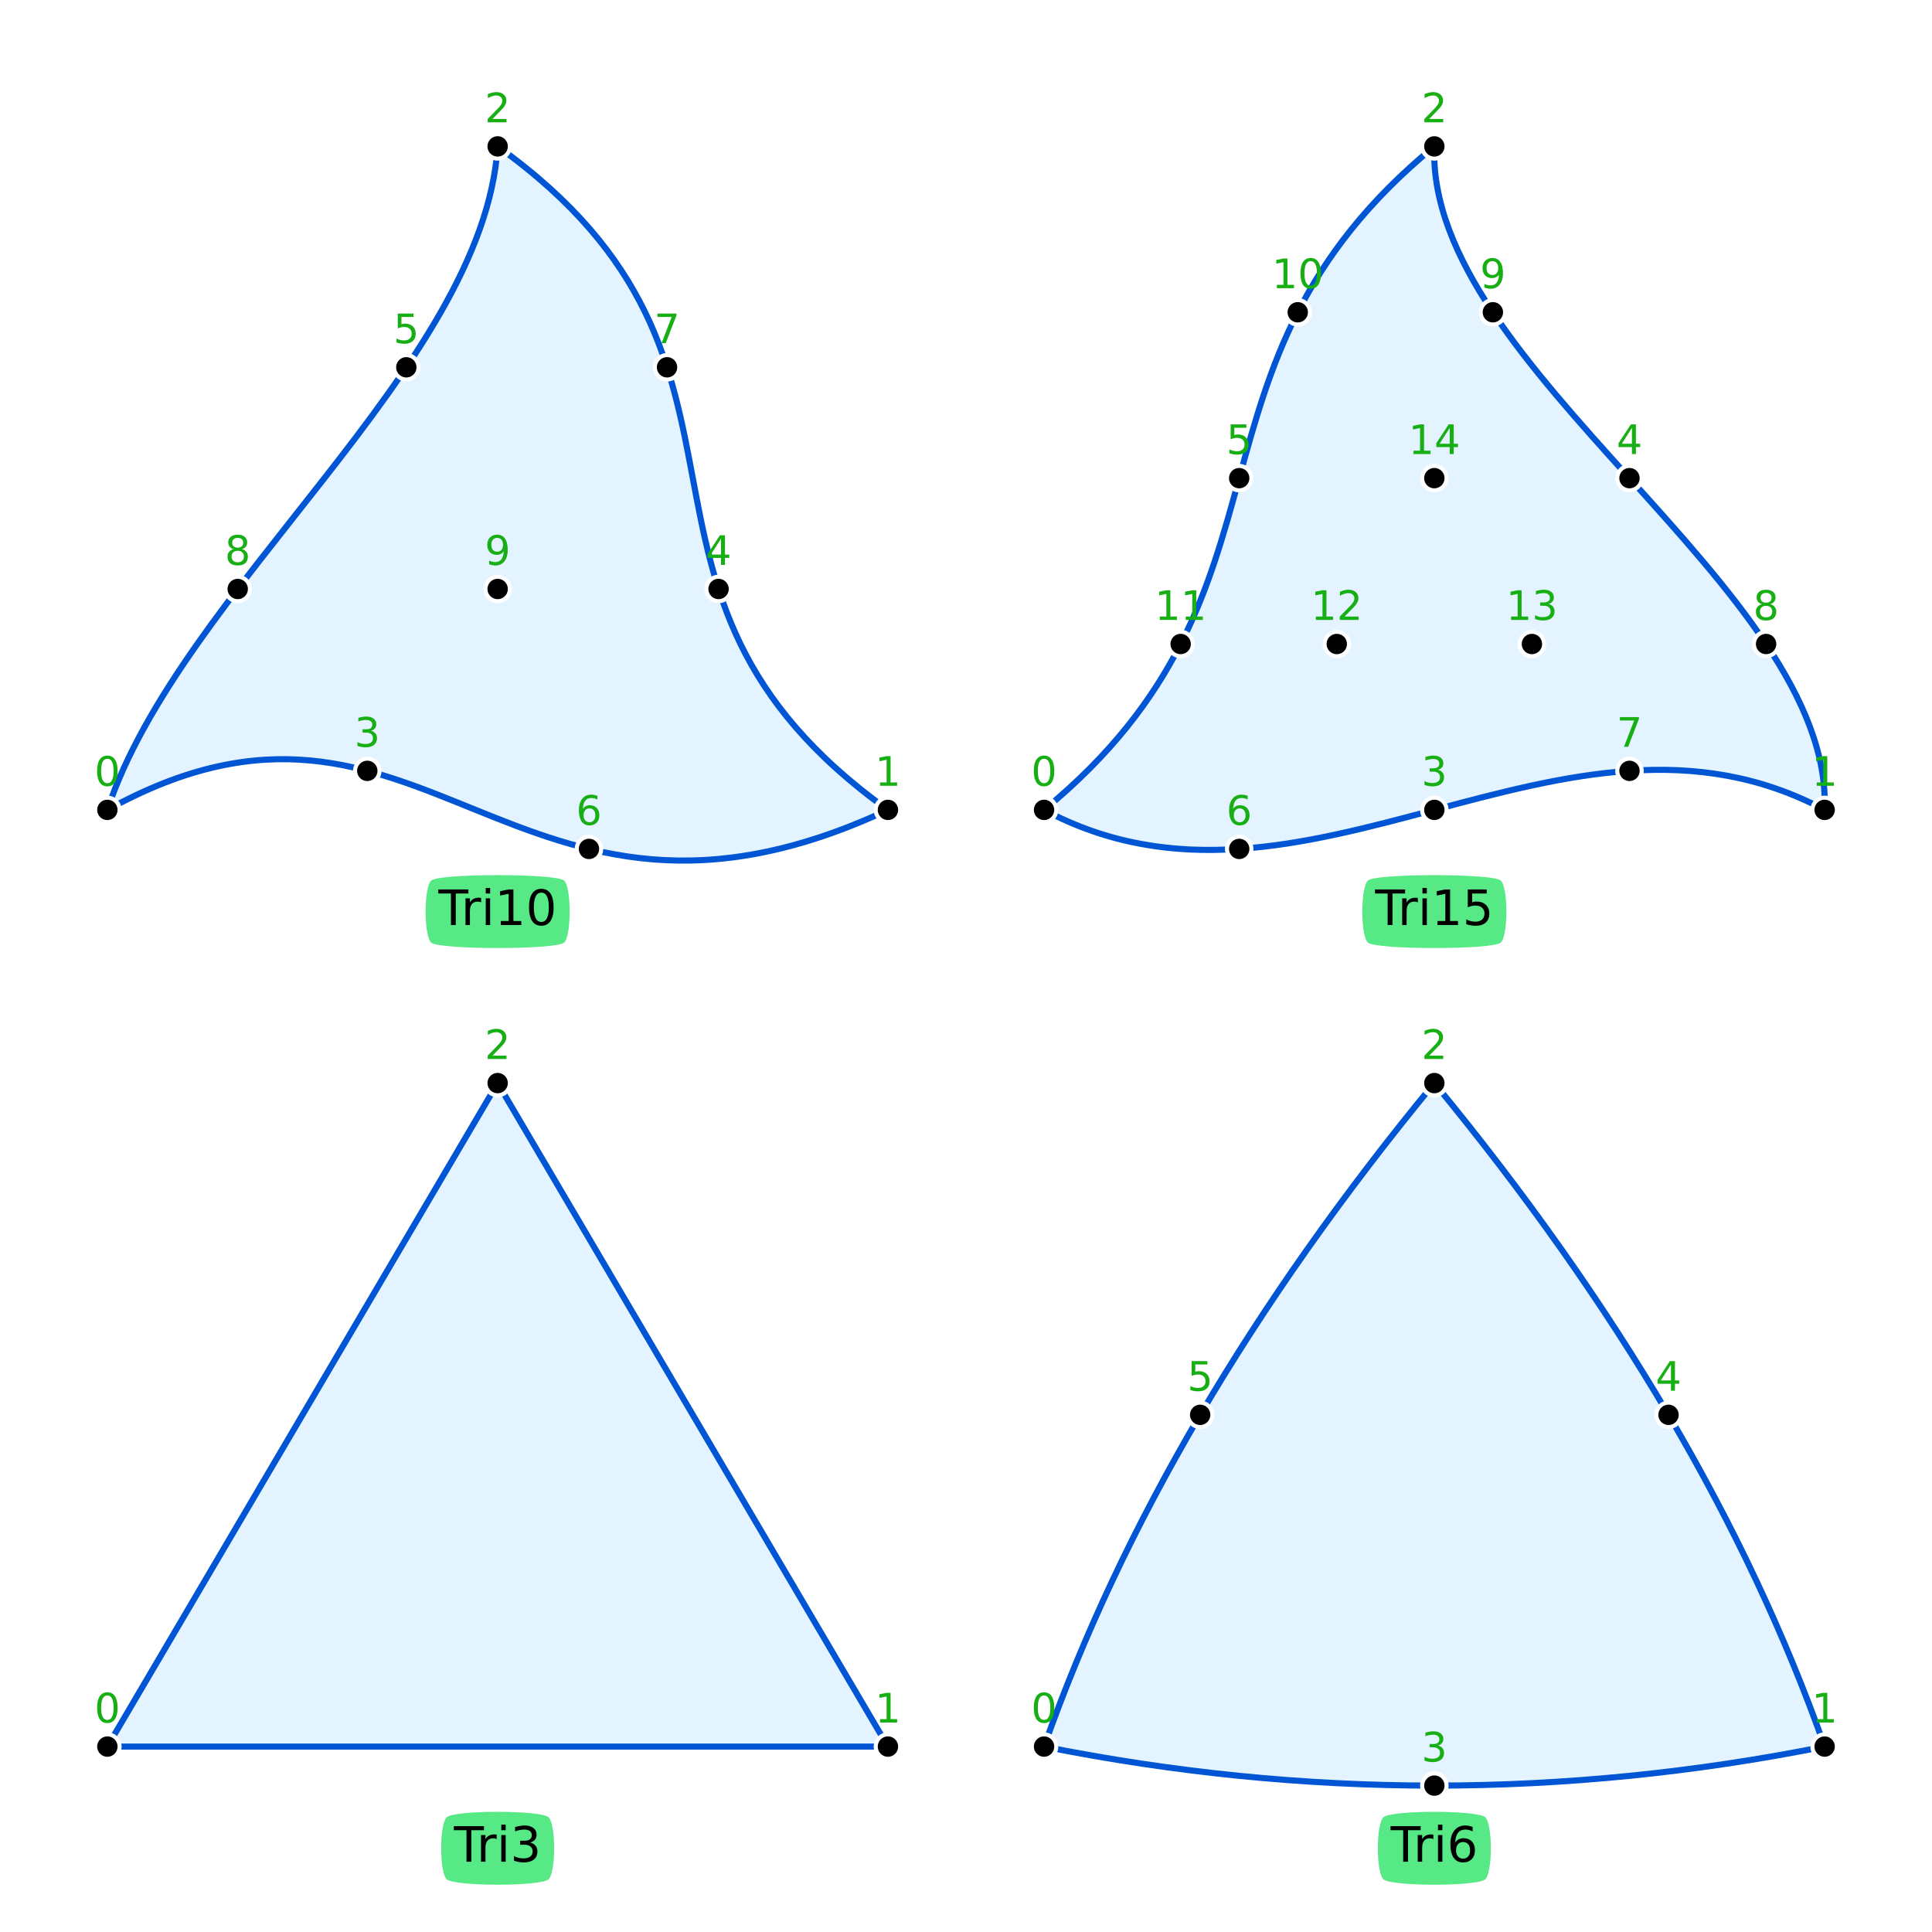
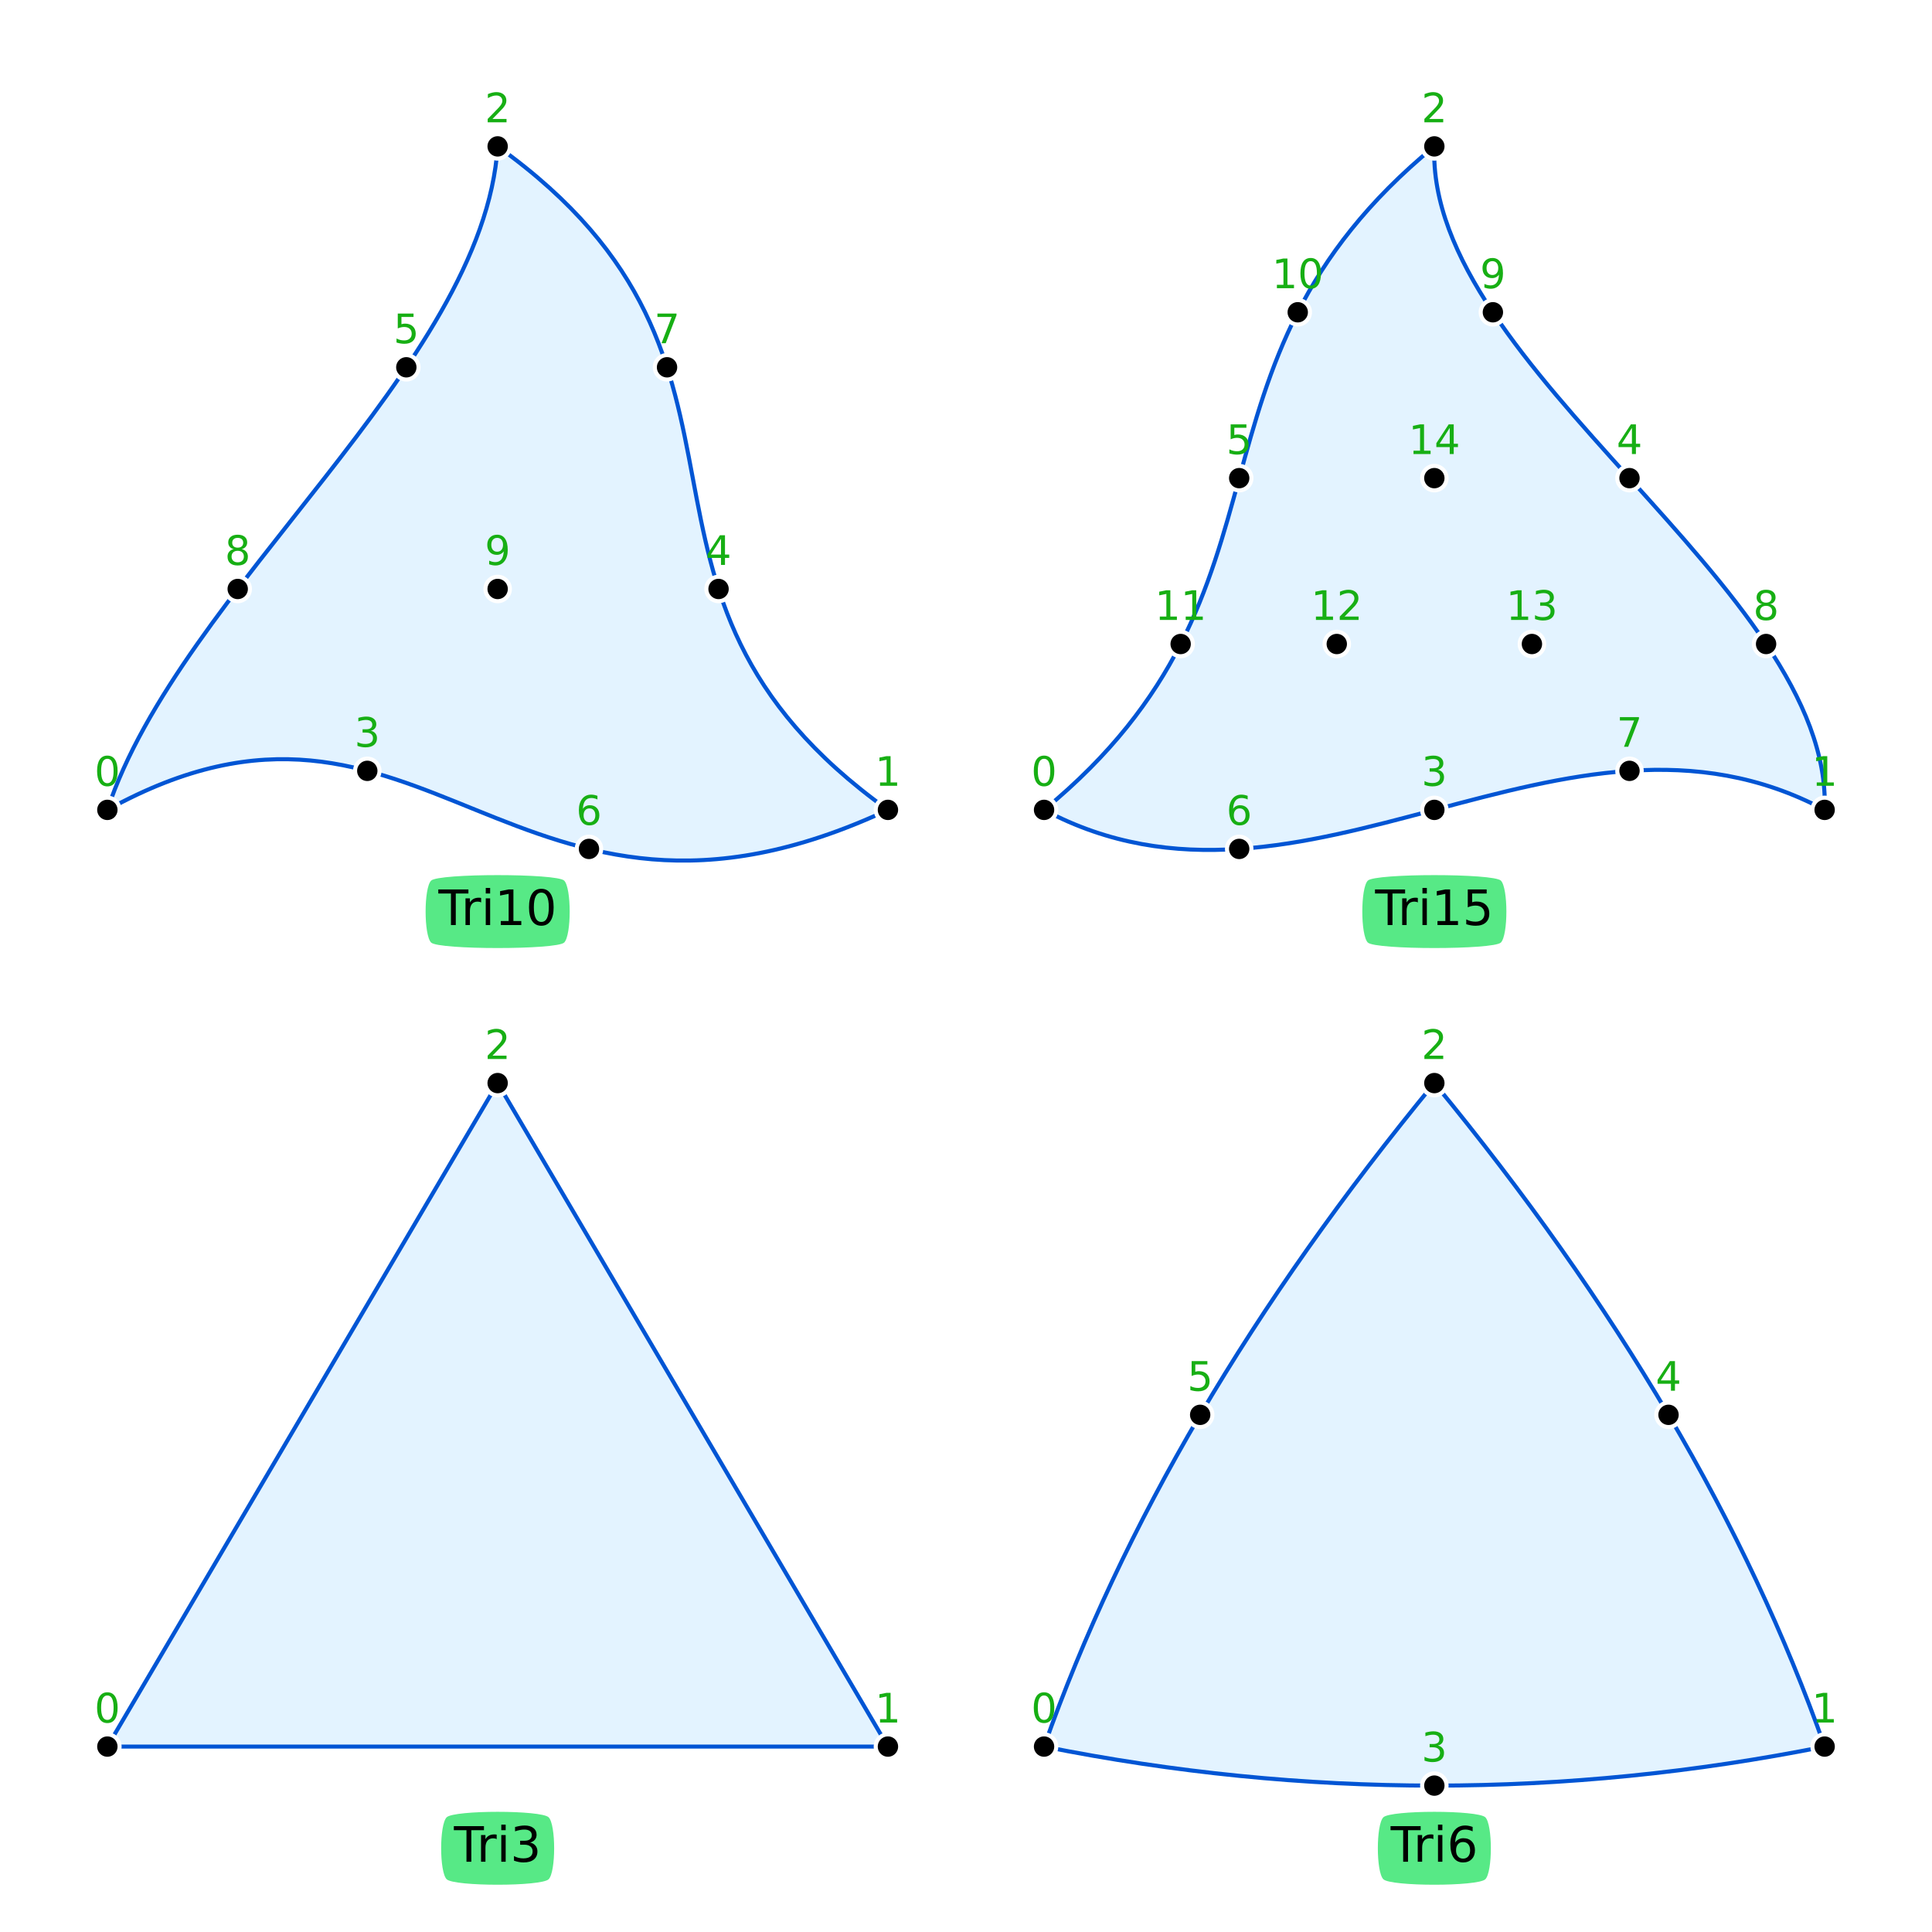
<svg xmlns="http://www.w3.org/2000/svg" xmlns:xlink="http://www.w3.org/1999/xlink" width="474.674pt" height="474.674pt" viewBox="0 0 474.674 474.674" version="1.1">
  <defs>
    <style type="text/css">*{stroke-linejoin: round; stroke-linecap: butt}</style>
  </defs>
  <g id="figure_1">
    <g id="patch_1">
      <path d="M 0 474.674  L 474.674 474.674  L 474.674 0  L 0 0  z " style="fill: #ffffff" />
    </g>
    <g id="axes_1">
      <g id="patch_2">
-         <path d="M 26.378 429.118  L 218.159 429.118  L 122.268 266.104  L 26.378 429.118  " style="fill: #e3f3ff; stroke: #0055d4; stroke-width: 1.5; stroke-linejoin: miter" />
+         <path d="M 26.378 429.118  L 218.159 429.118  L 122.268 266.104  L 26.378 429.118  " style="fill: #e3f3ff; stroke: #0055d4; stroke-linejoin: miter" />
      </g>
      <g id="patch_3">
-         <path d="M 256.515 429.118  Q 352.405 448.296 448.296 429.118  Q 419.529 347.611 352.405 266.104  Q 285.282 347.611 256.515 429.118  " style="fill: #e3f3ff; stroke: #0055d4; stroke-width: 1.5; stroke-linejoin: miter" />
+         <path d="M 256.515 429.118  Q 352.405 448.296 448.296 429.118  Q 419.529 347.611 352.405 266.104  Q 285.282 347.611 256.515 429.118  " style="fill: #e3f3ff; stroke: #0055d4; stroke-linejoin: miter" />
      </g>
      <g id="patch_4">
-         <path d="M 26.378 198.981  C 104.401 155.83 125.753 242.132 218.159 198.981  C 142.757 144.931 197.67 90.017 122.268 35.967  C 118.784 90.017 44.246 144.931 26.378 198.981  " style="fill: #e3f3ff; stroke: #0055d4; stroke-width: 1.5; stroke-linejoin: miter" />
+         <path d="M 26.378 198.981  C 104.401 155.83 125.753 242.132 218.159 198.981  C 142.757 144.931 197.67 90.017 122.268 35.967  C 118.784 90.017 44.246 144.931 26.378 198.981  " style="fill: #e3f3ff; stroke: #0055d4; stroke-linejoin: miter" />
      </g>
      <g id="patch_5">
-         <path d="M 256.515 198.981  C 320.442 233.075 384.369 164.886 448.296 198.981  C 450.427 144.643 350.275 90.305 352.405 35.967  C 286.348 90.305 322.573 144.643 256.515 198.981  " style="fill: #e3f3ff; stroke: #0055d4; stroke-width: 1.5; stroke-linejoin: miter" />
+         <path d="M 256.515 198.981  C 320.442 233.075 384.369 164.886 448.296 198.981  C 450.427 144.643 350.275 90.305 352.405 35.967  C 286.348 90.305 322.573 144.643 256.515 198.981  " style="fill: #e3f3ff; stroke: #0055d4; stroke-linejoin: miter" />
      </g>
      <g id="line2d_1">
        <defs>
-           <path id="m5000018d17" d="M 0 3  C 0.796 3 1.559 2.684 2.121 2.121  C 2.684 1.559 3 0.796 3 0  C 3 -0.796 2.684 -1.559 2.121 -2.121  C 1.559 -2.684 0.796 -3 0 -3  C -0.796 -3 -1.559 -2.684 -2.121 -2.121  C -2.684 -1.559 -3 -0.796 -3 0  C -3 0.796 -2.684 1.559 -2.121 2.121  C -1.559 2.684 -0.796 3 0 3  z " style="stroke: #ffffff" />
+           <path id="m9f7b88be5b" d="M 0 3  C 0.796 3 1.559 2.684 2.121 2.121  C 2.684 1.559 3 0.796 3 0  C 3 -0.796 2.684 -1.559 2.121 -2.121  C 1.559 -2.684 0.796 -3 0 -3  C -0.796 -3 -1.559 -2.684 -2.121 -2.121  C -2.684 -1.559 -3 -0.796 -3 0  C -3 0.796 -2.684 1.559 -2.121 2.121  C -1.559 2.684 -0.796 3 0 3  z " style="stroke: #ffffff" />
        </defs>
        <g>
-           <use xlink:href="#m5000018d17" x="26.378" y="429.118" style="stroke: #ffffff" />
-           <use xlink:href="#m5000018d17" x="218.159" y="429.118" style="stroke: #ffffff" />
-           <use xlink:href="#m5000018d17" x="122.268" y="266.104" style="stroke: #ffffff" />
-           <use xlink:href="#m5000018d17" x="256.515" y="429.118" style="stroke: #ffffff" />
-           <use xlink:href="#m5000018d17" x="448.296" y="429.118" style="stroke: #ffffff" />
-           <use xlink:href="#m5000018d17" x="352.405" y="266.104" style="stroke: #ffffff" />
-           <use xlink:href="#m5000018d17" x="352.405" y="438.707" style="stroke: #ffffff" />
-           <use xlink:href="#m5000018d17" x="409.94" y="347.611" style="stroke: #ffffff" />
-           <use xlink:href="#m5000018d17" x="294.871" y="347.611" style="stroke: #ffffff" />
-           <use xlink:href="#m5000018d17" x="26.378" y="198.981" style="stroke: #ffffff" />
-           <use xlink:href="#m5000018d17" x="218.159" y="198.981" style="stroke: #ffffff" />
-           <use xlink:href="#m5000018d17" x="122.268" y="35.967" style="stroke: #ffffff" />
-           <use xlink:href="#m5000018d17" x="90.241" y="189.392" style="stroke: #ffffff" />
-           <use xlink:href="#m5000018d17" x="176.542" y="144.707" style="stroke: #ffffff" />
-           <use xlink:href="#m5000018d17" x="99.83" y="90.241" style="stroke: #ffffff" />
-           <use xlink:href="#m5000018d17" x="144.707" y="208.57" style="stroke: #ffffff" />
-           <use xlink:href="#m5000018d17" x="163.885" y="90.241" style="stroke: #ffffff" />
-           <use xlink:href="#m5000018d17" x="58.405" y="144.707" style="stroke: #ffffff" />
-           <use xlink:href="#m5000018d17" x="122.268" y="144.707" style="stroke: #ffffff" />
-           <use xlink:href="#m5000018d17" x="256.515" y="198.981" style="stroke: #ffffff" />
-           <use xlink:href="#m5000018d17" x="448.296" y="198.981" style="stroke: #ffffff" />
-           <use xlink:href="#m5000018d17" x="352.405" y="35.967" style="stroke: #ffffff" />
-           <use xlink:href="#m5000018d17" x="352.405" y="198.981" style="stroke: #ffffff" />
-           <use xlink:href="#m5000018d17" x="400.351" y="117.474" style="stroke: #ffffff" />
-           <use xlink:href="#m5000018d17" x="304.46" y="117.474" style="stroke: #ffffff" />
-           <use xlink:href="#m5000018d17" x="304.46" y="208.57" style="stroke: #ffffff" />
-           <use xlink:href="#m5000018d17" x="400.351" y="189.392" style="stroke: #ffffff" />
-           <use xlink:href="#m5000018d17" x="433.912" y="158.227" style="stroke: #ffffff" />
-           <use xlink:href="#m5000018d17" x="366.789" y="76.721" style="stroke: #ffffff" />
-           <use xlink:href="#m5000018d17" x="318.844" y="76.721" style="stroke: #ffffff" />
-           <use xlink:href="#m5000018d17" x="290.077" y="158.227" style="stroke: #ffffff" />
-           <use xlink:href="#m5000018d17" x="328.433" y="158.227" style="stroke: #ffffff" />
-           <use xlink:href="#m5000018d17" x="376.378" y="158.227" style="stroke: #ffffff" />
-           <use xlink:href="#m5000018d17" x="352.405" y="117.474" style="stroke: #ffffff" />
+           <use xlink:href="#m9f7b88be5b" x="26.378" y="429.118" style="stroke: #ffffff" />
+           <use xlink:href="#m9f7b88be5b" x="218.159" y="429.118" style="stroke: #ffffff" />
+           <use xlink:href="#m9f7b88be5b" x="122.268" y="266.104" style="stroke: #ffffff" />
+           <use xlink:href="#m9f7b88be5b" x="256.515" y="429.118" style="stroke: #ffffff" />
+           <use xlink:href="#m9f7b88be5b" x="448.296" y="429.118" style="stroke: #ffffff" />
+           <use xlink:href="#m9f7b88be5b" x="352.405" y="266.104" style="stroke: #ffffff" />
+           <use xlink:href="#m9f7b88be5b" x="352.405" y="438.707" style="stroke: #ffffff" />
+           <use xlink:href="#m9f7b88be5b" x="409.94" y="347.611" style="stroke: #ffffff" />
+           <use xlink:href="#m9f7b88be5b" x="294.871" y="347.611" style="stroke: #ffffff" />
+           <use xlink:href="#m9f7b88be5b" x="26.378" y="198.981" style="stroke: #ffffff" />
+           <use xlink:href="#m9f7b88be5b" x="218.159" y="198.981" style="stroke: #ffffff" />
+           <use xlink:href="#m9f7b88be5b" x="122.268" y="35.967" style="stroke: #ffffff" />
+           <use xlink:href="#m9f7b88be5b" x="90.241" y="189.392" style="stroke: #ffffff" />
+           <use xlink:href="#m9f7b88be5b" x="176.542" y="144.707" style="stroke: #ffffff" />
+           <use xlink:href="#m9f7b88be5b" x="99.83" y="90.241" style="stroke: #ffffff" />
+           <use xlink:href="#m9f7b88be5b" x="144.707" y="208.57" style="stroke: #ffffff" />
+           <use xlink:href="#m9f7b88be5b" x="163.885" y="90.241" style="stroke: #ffffff" />
+           <use xlink:href="#m9f7b88be5b" x="58.405" y="144.707" style="stroke: #ffffff" />
+           <use xlink:href="#m9f7b88be5b" x="122.268" y="144.707" style="stroke: #ffffff" />
+           <use xlink:href="#m9f7b88be5b" x="256.515" y="198.981" style="stroke: #ffffff" />
+           <use xlink:href="#m9f7b88be5b" x="448.296" y="198.981" style="stroke: #ffffff" />
+           <use xlink:href="#m9f7b88be5b" x="352.405" y="35.967" style="stroke: #ffffff" />
+           <use xlink:href="#m9f7b88be5b" x="352.405" y="198.981" style="stroke: #ffffff" />
+           <use xlink:href="#m9f7b88be5b" x="400.351" y="117.474" style="stroke: #ffffff" />
+           <use xlink:href="#m9f7b88be5b" x="304.46" y="117.474" style="stroke: #ffffff" />
+           <use xlink:href="#m9f7b88be5b" x="304.46" y="208.57" style="stroke: #ffffff" />
+           <use xlink:href="#m9f7b88be5b" x="400.351" y="189.392" style="stroke: #ffffff" />
+           <use xlink:href="#m9f7b88be5b" x="433.912" y="158.227" style="stroke: #ffffff" />
+           <use xlink:href="#m9f7b88be5b" x="366.789" y="76.721" style="stroke: #ffffff" />
+           <use xlink:href="#m9f7b88be5b" x="318.844" y="76.721" style="stroke: #ffffff" />
+           <use xlink:href="#m9f7b88be5b" x="290.077" y="158.227" style="stroke: #ffffff" />
+           <use xlink:href="#m9f7b88be5b" x="328.433" y="158.227" style="stroke: #ffffff" />
+           <use xlink:href="#m9f7b88be5b" x="376.378" y="158.227" style="stroke: #ffffff" />
+           <use xlink:href="#m9f7b88be5b" x="352.405" y="117.474" style="stroke: #ffffff" />
        </g>
      </g>
      <g id="text_1">
-         <g style="fill: #17af14" transform="translate(23.19683 423.2025)scale(0.1 -0.1)">
+         <g style="fill: #17af14" transform="translate(23.19683 423.2025) scale(0.1 -0.1)">
          <defs>
            <path id="DejaVuSans-30" d="M 2034 4250  Q 1547 4250 1301 3770  Q 1056 3291 1056 2328  Q 1056 1369 1301 889  Q 1547 409 2034 409  Q 2525 409 2770 889  Q 3016 1369 3016 2328  Q 3016 3291 2770 3770  Q 2525 4250 2034 4250  z M 2034 4750  Q 2819 4750 3233 4129  Q 3647 3509 3647 2328  Q 3647 1150 3233 529  Q 2819 -91 2034 -91  Q 1250 -91 836 529  Q 422 1150 422 2328  Q 422 3509 836 4129  Q 1250 4750 2034 4750  z " transform="scale(0.015625)" />
          </defs>
          <use xlink:href="#DejaVuSans-30" />
        </g>
      </g>
      <g id="text_2">
-         <g style="fill: #17af14" transform="translate(214.9777 423.2025)scale(0.1 -0.1)">
+         <g style="fill: #17af14" transform="translate(214.9777 423.2025) scale(0.1 -0.1)">
          <defs>
            <path id="DejaVuSans-31" d="M 794 531  L 1825 531  L 1825 4091  L 703 3866  L 703 4441  L 1819 4666  L 2450 4666  L 2450 531  L 3481 531  L 3481 0  L 794 0  L 794 531  z " transform="scale(0.015625)" />
          </defs>
          <use xlink:href="#DejaVuSans-31" />
        </g>
      </g>
      <g id="text_3">
-         <g style="fill: #17af14" transform="translate(119.0872 260.1888)scale(0.1 -0.1)">
+         <g style="fill: #17af14" transform="translate(119.0872 260.1888) scale(0.1 -0.1)">
          <defs>
            <path id="DejaVuSans-32" d="M 1228 531  L 3431 531  L 3431 0  L 469 0  L 469 531  Q 828 903 1448 1529  Q 2069 2156 2228 2338  Q 2531 2678 2651 2914  Q 2772 3150 2772 3378  Q 2772 3750 2511 3984  Q 2250 4219 1831 4219  Q 1534 4219 1204 4116  Q 875 4013 500 3803  L 500 4441  Q 881 4594 1212 4672  Q 1544 4750 1819 4750  Q 2544 4750 2975 4387  Q 3406 4025 3406 3419  Q 3406 3131 3298 2873  Q 3191 2616 2906 2266  Q 2828 2175 2409 1742  Q 1991 1309 1228 531  z " transform="scale(0.015625)" />
          </defs>
          <use xlink:href="#DejaVuSans-32" />
        </g>
      </g>
      <g id="text_4">
-         <g style="fill: #17af14" transform="translate(253.3338 423.2025)scale(0.1 -0.1)">
+         <g style="fill: #17af14" transform="translate(253.3338 423.2025) scale(0.1 -0.1)">
          <use xlink:href="#DejaVuSans-30" />
        </g>
      </g>
      <g id="text_5">
-         <g style="fill: #17af14" transform="translate(445.1146 423.2025)scale(0.1 -0.1)">
+         <g style="fill: #17af14" transform="translate(445.1146 423.2025) scale(0.1 -0.1)">
          <use xlink:href="#DejaVuSans-31" />
        </g>
      </g>
      <g id="text_6">
-         <g style="fill: #17af14" transform="translate(349.2242 260.1888)scale(0.1 -0.1)">
+         <g style="fill: #17af14" transform="translate(349.2242 260.1888) scale(0.1 -0.1)">
          <use xlink:href="#DejaVuSans-32" />
        </g>
      </g>
      <g id="text_7">
-         <g style="fill: #17af14" transform="translate(349.2242 432.7915)scale(0.1 -0.1)">
+         <g style="fill: #17af14" transform="translate(349.2242 432.7915) scale(0.1 -0.1)">
          <defs>
            <path id="DejaVuSans-33" d="M 2597 2516  Q 3050 2419 3304 2112  Q 3559 1806 3559 1356  Q 3559 666 3084 287  Q 2609 -91 1734 -91  Q 1441 -91 1130 -33  Q 819 25 488 141  L 488 750  Q 750 597 1062 519  Q 1375 441 1716 441  Q 2309 441 2620 675  Q 2931 909 2931 1356  Q 2931 1769 2642 2001  Q 2353 2234 1838 2234  L 1294 2234  L 1294 2753  L 1863 2753  Q 2328 2753 2575 2939  Q 2822 3125 2822 3475  Q 2822 3834 2567 4026  Q 2313 4219 1838 4219  Q 1578 4219 1281 4162  Q 984 4106 628 3988  L 628 4550  Q 988 4650 1302 4700  Q 1616 4750 1894 4750  Q 2613 4750 3031 4423  Q 3450 4097 3450 3541  Q 3450 3153 3228 2886  Q 3006 2619 2597 2516  z " transform="scale(0.015625)" />
          </defs>
          <use xlink:href="#DejaVuSans-33" />
        </g>
      </g>
      <g id="text_8">
-         <g style="fill: #17af14" transform="translate(406.7585 341.6957)scale(0.1 -0.1)">
+         <g style="fill: #17af14" transform="translate(406.7585 341.6957) scale(0.1 -0.1)">
          <defs>
            <path id="DejaVuSans-34" d="M 2419 4116  L 825 1625  L 2419 1625  L 2419 4116  z M 2253 4666  L 3047 4666  L 3047 1625  L 3713 1625  L 3713 1100  L 3047 1100  L 3047 0  L 2419 0  L 2419 1100  L 313 1100  L 313 1709  L 2253 4666  z " transform="scale(0.015625)" />
          </defs>
          <use xlink:href="#DejaVuSans-34" />
        </g>
      </g>
      <g id="text_9">
-         <g style="fill: #17af14" transform="translate(291.69 341.6957)scale(0.1 -0.1)">
+         <g style="fill: #17af14" transform="translate(291.69 341.6957) scale(0.1 -0.1)">
          <defs>
            <path id="DejaVuSans-35" d="M 691 4666  L 3169 4666  L 3169 4134  L 1269 4134  L 1269 2991  Q 1406 3038 1543 3061  Q 1681 3084 1819 3084  Q 2600 3084 3056 2656  Q 3513 2228 3513 1497  Q 3513 744 3044 326  Q 2575 -91 1722 -91  Q 1428 -91 1123 -41  Q 819 9 494 109  L 494 744  Q 775 591 1075 516  Q 1375 441 1709 441  Q 2250 441 2565 725  Q 2881 1009 2881 1497  Q 2881 1984 2565 2268  Q 2250 2553 1709 2553  Q 1456 2553 1204 2497  Q 953 2441 691 2322  L 691 4666  z " transform="scale(0.015625)" />
          </defs>
          <use xlink:href="#DejaVuSans-35" />
        </g>
      </g>
      <g id="text_10">
-         <g style="fill: #17af14" transform="translate(23.19683 193.0655)scale(0.1 -0.1)">
+         <g style="fill: #17af14" transform="translate(23.19683 193.0655) scale(0.1 -0.1)">
          <use xlink:href="#DejaVuSans-30" />
        </g>
      </g>
      <g id="text_11">
-         <g style="fill: #17af14" transform="translate(214.9777 193.0655)scale(0.1 -0.1)">
+         <g style="fill: #17af14" transform="translate(214.9777 193.0655) scale(0.1 -0.1)">
          <use xlink:href="#DejaVuSans-31" />
        </g>
      </g>
      <g id="text_12">
-         <g style="fill: #17af14" transform="translate(119.0872 30.05182)scale(0.1 -0.1)">
+         <g style="fill: #17af14" transform="translate(119.0872 30.05182) scale(0.1 -0.1)">
          <use xlink:href="#DejaVuSans-32" />
        </g>
      </g>
      <g id="text_13">
-         <g style="fill: #17af14" transform="translate(87.05985 183.4765)scale(0.1 -0.1)">
+         <g style="fill: #17af14" transform="translate(87.05985 183.4765) scale(0.1 -0.1)">
          <use xlink:href="#DejaVuSans-33" />
        </g>
      </g>
      <g id="text_14">
-         <g style="fill: #17af14" transform="translate(173.3612 138.7915)scale(0.1 -0.1)">
+         <g style="fill: #17af14" transform="translate(173.3612 138.7915) scale(0.1 -0.1)">
          <use xlink:href="#DejaVuSans-34" />
        </g>
      </g>
      <g id="text_15">
-         <g style="fill: #17af14" transform="translate(96.64889 84.32579)scale(0.1 -0.1)">
+         <g style="fill: #17af14" transform="translate(96.64889 84.32579) scale(0.1 -0.1)">
          <use xlink:href="#DejaVuSans-35" />
        </g>
      </g>
      <g id="text_16">
-         <g style="fill: #17af14" transform="translate(141.5256 202.6546)scale(0.1 -0.1)">
+         <g style="fill: #17af14" transform="translate(141.5256 202.6546) scale(0.1 -0.1)">
          <defs>
            <path id="DejaVuSans-36" d="M 2113 2584  Q 1688 2584 1439 2293  Q 1191 2003 1191 1497  Q 1191 994 1439 701  Q 1688 409 2113 409  Q 2538 409 2786 701  Q 3034 994 3034 1497  Q 3034 2003 2786 2293  Q 2538 2584 2113 2584  z M 3366 4563  L 3366 3988  Q 3128 4100 2886 4159  Q 2644 4219 2406 4219  Q 1781 4219 1451 3797  Q 1122 3375 1075 2522  Q 1259 2794 1537 2939  Q 1816 3084 2150 3084  Q 2853 3084 3261 2657  Q 3669 2231 3669 1497  Q 3669 778 3244 343  Q 2819 -91 2113 -91  Q 1303 -91 875 529  Q 447 1150 447 2328  Q 447 3434 972 4092  Q 1497 4750 2381 4750  Q 2619 4750 2861 4703  Q 3103 4656 3366 4563  z " transform="scale(0.015625)" />
          </defs>
          <use xlink:href="#DejaVuSans-36" />
        </g>
      </g>
      <g id="text_17">
-         <g style="fill: #17af14" transform="translate(160.7037 84.32579)scale(0.1 -0.1)">
+         <g style="fill: #17af14" transform="translate(160.7037 84.32579) scale(0.1 -0.1)">
          <defs>
            <path id="DejaVuSans-37" d="M 525 4666  L 3525 4666  L 3525 4397  L 1831 0  L 1172 0  L 2766 4134  L 525 4134  L 525 4666  z " transform="scale(0.015625)" />
          </defs>
          <use xlink:href="#DejaVuSans-37" />
        </g>
      </g>
      <g id="text_18">
-         <g style="fill: #17af14" transform="translate(55.22423 138.7915)scale(0.1 -0.1)">
+         <g style="fill: #17af14" transform="translate(55.22423 138.7915) scale(0.1 -0.1)">
          <defs>
            <path id="DejaVuSans-38" d="M 2034 2216  Q 1584 2216 1326 1975  Q 1069 1734 1069 1313  Q 1069 891 1326 650  Q 1584 409 2034 409  Q 2484 409 2743 651  Q 3003 894 3003 1313  Q 3003 1734 2745 1975  Q 2488 2216 2034 2216  z M 1403 2484  Q 997 2584 770 2862  Q 544 3141 544 3541  Q 544 4100 942 4425  Q 1341 4750 2034 4750  Q 2731 4750 3128 4425  Q 3525 4100 3525 3541  Q 3525 3141 3298 2862  Q 3072 2584 2669 2484  Q 3125 2378 3379 2068  Q 3634 1759 3634 1313  Q 3634 634 3220 271  Q 2806 -91 2034 -91  Q 1263 -91 848 271  Q 434 634 434 1313  Q 434 1759 690 2068  Q 947 2378 1403 2484  z M 1172 3481  Q 1172 3119 1398 2916  Q 1625 2713 2034 2713  Q 2441 2713 2670 2916  Q 2900 3119 2900 3481  Q 2900 3844 2670 4047  Q 2441 4250 2034 4250  Q 1625 4250 1398 4047  Q 1172 3844 1172 3481  z " transform="scale(0.015625)" />
          </defs>
          <use xlink:href="#DejaVuSans-38" />
        </g>
      </g>
      <g id="text_19">
-         <g style="fill: #17af14" transform="translate(119.0872 138.7915)scale(0.1 -0.1)">
+         <g style="fill: #17af14" transform="translate(119.0872 138.7915) scale(0.1 -0.1)">
          <defs>
            <path id="DejaVuSans-39" d="M 703 97  L 703 672  Q 941 559 1184 500  Q 1428 441 1663 441  Q 2288 441 2617 861  Q 2947 1281 2994 2138  Q 2813 1869 2534 1725  Q 2256 1581 1919 1581  Q 1219 1581 811 2004  Q 403 2428 403 3163  Q 403 3881 828 4315  Q 1253 4750 1959 4750  Q 2769 4750 3195 4129  Q 3622 3509 3622 2328  Q 3622 1225 3098 567  Q 2575 -91 1691 -91  Q 1453 -91 1209 -44  Q 966 3 703 97  z M 1959 2075  Q 2384 2075 2632 2365  Q 2881 2656 2881 3163  Q 2881 3666 2632 3958  Q 2384 4250 1959 4250  Q 1534 4250 1286 3958  Q 1038 3666 1038 3163  Q 1038 2656 1286 2365  Q 1534 2075 1959 2075  z " transform="scale(0.015625)" />
          </defs>
          <use xlink:href="#DejaVuSans-39" />
        </g>
      </g>
      <g id="text_20">
-         <g style="fill: #17af14" transform="translate(253.3338 193.0655)scale(0.1 -0.1)">
+         <g style="fill: #17af14" transform="translate(253.3338 193.0655) scale(0.1 -0.1)">
          <use xlink:href="#DejaVuSans-30" />
        </g>
      </g>
      <g id="text_21">
-         <g style="fill: #17af14" transform="translate(445.1146 193.0655)scale(0.1 -0.1)">
+         <g style="fill: #17af14" transform="translate(445.1146 193.0655) scale(0.1 -0.1)">
          <use xlink:href="#DejaVuSans-31" />
        </g>
      </g>
      <g id="text_22">
-         <g style="fill: #17af14" transform="translate(349.2242 30.05182)scale(0.1 -0.1)">
+         <g style="fill: #17af14" transform="translate(349.2242 30.05182) scale(0.1 -0.1)">
          <use xlink:href="#DejaVuSans-32" />
        </g>
      </g>
      <g id="text_23">
-         <g style="fill: #17af14" transform="translate(349.2242 193.0655)scale(0.1 -0.1)">
+         <g style="fill: #17af14" transform="translate(349.2242 193.0655) scale(0.1 -0.1)">
          <use xlink:href="#DejaVuSans-33" />
        </g>
      </g>
      <g id="text_24">
-         <g style="fill: #17af14" transform="translate(397.1694 111.5587)scale(0.1 -0.1)">
+         <g style="fill: #17af14" transform="translate(397.1694 111.5587) scale(0.1 -0.1)">
          <use xlink:href="#DejaVuSans-34" />
        </g>
      </g>
      <g id="text_25">
-         <g style="fill: #17af14" transform="translate(301.279 111.5587)scale(0.1 -0.1)">
+         <g style="fill: #17af14" transform="translate(301.279 111.5587) scale(0.1 -0.1)">
          <use xlink:href="#DejaVuSans-35" />
        </g>
      </g>
      <g id="text_26">
-         <g style="fill: #17af14" transform="translate(301.279 202.6546)scale(0.1 -0.1)">
+         <g style="fill: #17af14" transform="translate(301.279 202.6546) scale(0.1 -0.1)">
          <use xlink:href="#DejaVuSans-36" />
        </g>
      </g>
      <g id="text_27">
-         <g style="fill: #17af14" transform="translate(397.1694 183.4765)scale(0.1 -0.1)">
+         <g style="fill: #17af14" transform="translate(397.1694 183.4765) scale(0.1 -0.1)">
          <use xlink:href="#DejaVuSans-37" />
        </g>
      </g>
      <g id="text_28">
-         <g style="fill: #17af14" transform="translate(430.7311 152.3121)scale(0.1 -0.1)">
+         <g style="fill: #17af14" transform="translate(430.7311 152.3121) scale(0.1 -0.1)">
          <use xlink:href="#DejaVuSans-38" />
        </g>
      </g>
      <g id="text_29">
-         <g style="fill: #17af14" transform="translate(363.6078 70.80524)scale(0.1 -0.1)">
+         <g style="fill: #17af14" transform="translate(363.6078 70.80524) scale(0.1 -0.1)">
          <use xlink:href="#DejaVuSans-39" />
        </g>
      </g>
      <g id="text_30">
-         <g style="fill: #17af14" transform="translate(312.4813 70.80524)scale(0.1 -0.1)">
+         <g style="fill: #17af14" transform="translate(312.4813 70.80524) scale(0.1 -0.1)">
          <use xlink:href="#DejaVuSans-31" />
          <use xlink:href="#DejaVuSans-30" x="63.623" />
        </g>
      </g>
      <g id="text_31">
-         <g style="fill: #17af14" transform="translate(283.7142 152.3121)scale(0.1 -0.1)">
+         <g style="fill: #17af14" transform="translate(283.7142 152.3121) scale(0.1 -0.1)">
          <use xlink:href="#DejaVuSans-31" />
          <use xlink:href="#DejaVuSans-31" x="63.623" />
        </g>
      </g>
      <g id="text_32">
-         <g style="fill: #17af14" transform="translate(322.0704 152.3121)scale(0.1 -0.1)">
+         <g style="fill: #17af14" transform="translate(322.0704 152.3121) scale(0.1 -0.1)">
          <use xlink:href="#DejaVuSans-31" />
          <use xlink:href="#DejaVuSans-32" x="63.623" />
        </g>
      </g>
      <g id="text_33">
-         <g style="fill: #17af14" transform="translate(370.0156 152.3121)scale(0.1 -0.1)">
+         <g style="fill: #17af14" transform="translate(370.0156 152.3121) scale(0.1 -0.1)">
          <use xlink:href="#DejaVuSans-31" />
          <use xlink:href="#DejaVuSans-33" x="63.623" />
        </g>
      </g>
      <g id="text_34">
-         <g style="fill: #17af14" transform="translate(346.043 111.5587)scale(0.1 -0.1)">
+         <g style="fill: #17af14" transform="translate(346.043 111.5587) scale(0.1 -0.1)">
          <use xlink:href="#DejaVuSans-31" />
          <use xlink:href="#DejaVuSans-34" x="63.623" />
        </g>
      </g>
      <g id="text_35">
        <g id="patch_6">
          <path d="M 109.738 461.71  C 111.538 463.51 132.999 463.51 134.799 461.71  C 136.599 459.91 136.599 448.296 134.799 446.496  C 132.999 444.696 111.538 444.696 109.738 446.496  C 107.938 448.296 107.938 459.91 109.738 461.71  z " style="fill: #57e986" />
        </g>
-         <g transform="translate(111.5379 457.414)scale(0.12 -0.12)">
+         <g transform="translate(111.5379 457.414) scale(0.12 -0.12)">
          <defs>
            <path id="DejaVuSans-54" d="M -19 4666  L 3928 4666  L 3928 4134  L 2272 4134  L 2272 0  L 1638 0  L 1638 4134  L -19 4134  L -19 4666  z " transform="scale(0.015625)" />
            <path id="DejaVuSans-72" d="M 2631 2963  Q 2534 3019 2420 3045  Q 2306 3072 2169 3072  Q 1681 3072 1420 2755  Q 1159 2438 1159 1844  L 1159 0  L 581 0  L 581 3500  L 1159 3500  L 1159 2956  Q 1341 3275 1631 3429  Q 1922 3584 2338 3584  Q 2397 3584 2469 3576  Q 2541 3569 2628 3553  L 2631 2963  z " transform="scale(0.015625)" />
            <path id="DejaVuSans-69" d="M 603 3500  L 1178 3500  L 1178 0  L 603 0  L 603 3500  z M 603 4863  L 1178 4863  L 1178 4134  L 603 4134  L 603 4863  z " transform="scale(0.015625)" />
          </defs>
          <use xlink:href="#DejaVuSans-54" />
          <use xlink:href="#DejaVuSans-72" x="46.334" />
          <use xlink:href="#DejaVuSans-69" x="87.447" />
          <use xlink:href="#DejaVuSans-33" x="115.23" />
        </g>
      </g>
      <g id="text_36">
        <g id="patch_7">
          <path d="M 339.875 461.71  C 341.675 463.51 363.136 463.51 364.936 461.71  C 366.736 459.91 366.736 448.296 364.936 446.496  C 363.136 444.696 341.675 444.696 339.875 446.496  C 338.075 448.296 338.075 459.91 339.875 461.71  z " style="fill: #57e986" />
        </g>
-         <g transform="translate(341.6749 457.414)scale(0.12 -0.12)">
+         <g transform="translate(341.6749 457.414) scale(0.12 -0.12)">
          <use xlink:href="#DejaVuSans-54" />
          <use xlink:href="#DejaVuSans-72" x="46.334" />
          <use xlink:href="#DejaVuSans-69" x="87.447" />
          <use xlink:href="#DejaVuSans-36" x="115.23" />
        </g>
      </g>
      <g id="text_37">
        <g id="patch_8">
          <path d="M 105.92 231.573  C 107.72 233.373 136.817 233.373 138.617 231.573  C 140.417 229.773 140.417 218.159 138.617 216.359  C 136.817 214.559 107.72 214.559 105.92 216.359  C 104.12 218.159 104.12 229.773 105.92 231.573  z " style="fill: #57e986" />
        </g>
-         <g transform="translate(107.7204 227.277)scale(0.12 -0.12)">
+         <g transform="translate(107.7204 227.277) scale(0.12 -0.12)">
          <use xlink:href="#DejaVuSans-54" />
          <use xlink:href="#DejaVuSans-72" x="46.334" />
          <use xlink:href="#DejaVuSans-69" x="87.447" />
          <use xlink:href="#DejaVuSans-31" x="115.23" />
          <use xlink:href="#DejaVuSans-30" x="178.854" />
        </g>
      </g>
      <g id="text_38">
        <g id="patch_9">
          <path d="M 336.057 231.573  C 337.857 233.373 366.954 233.373 368.754 231.573  C 370.554 229.773 370.554 218.159 368.754 216.359  C 366.954 214.559 337.857 214.559 336.057 216.359  C 334.257 218.159 334.257 229.773 336.057 231.573  z " style="fill: #57e986" />
        </g>
-         <g transform="translate(337.8574 227.277)scale(0.12 -0.12)">
+         <g transform="translate(337.8574 227.277) scale(0.12 -0.12)">
          <use xlink:href="#DejaVuSans-54" />
          <use xlink:href="#DejaVuSans-72" x="46.334" />
          <use xlink:href="#DejaVuSans-69" x="87.447" />
          <use xlink:href="#DejaVuSans-31" x="115.23" />
          <use xlink:href="#DejaVuSans-35" x="178.854" />
        </g>
      </g>
    </g>
  </g>
</svg>
